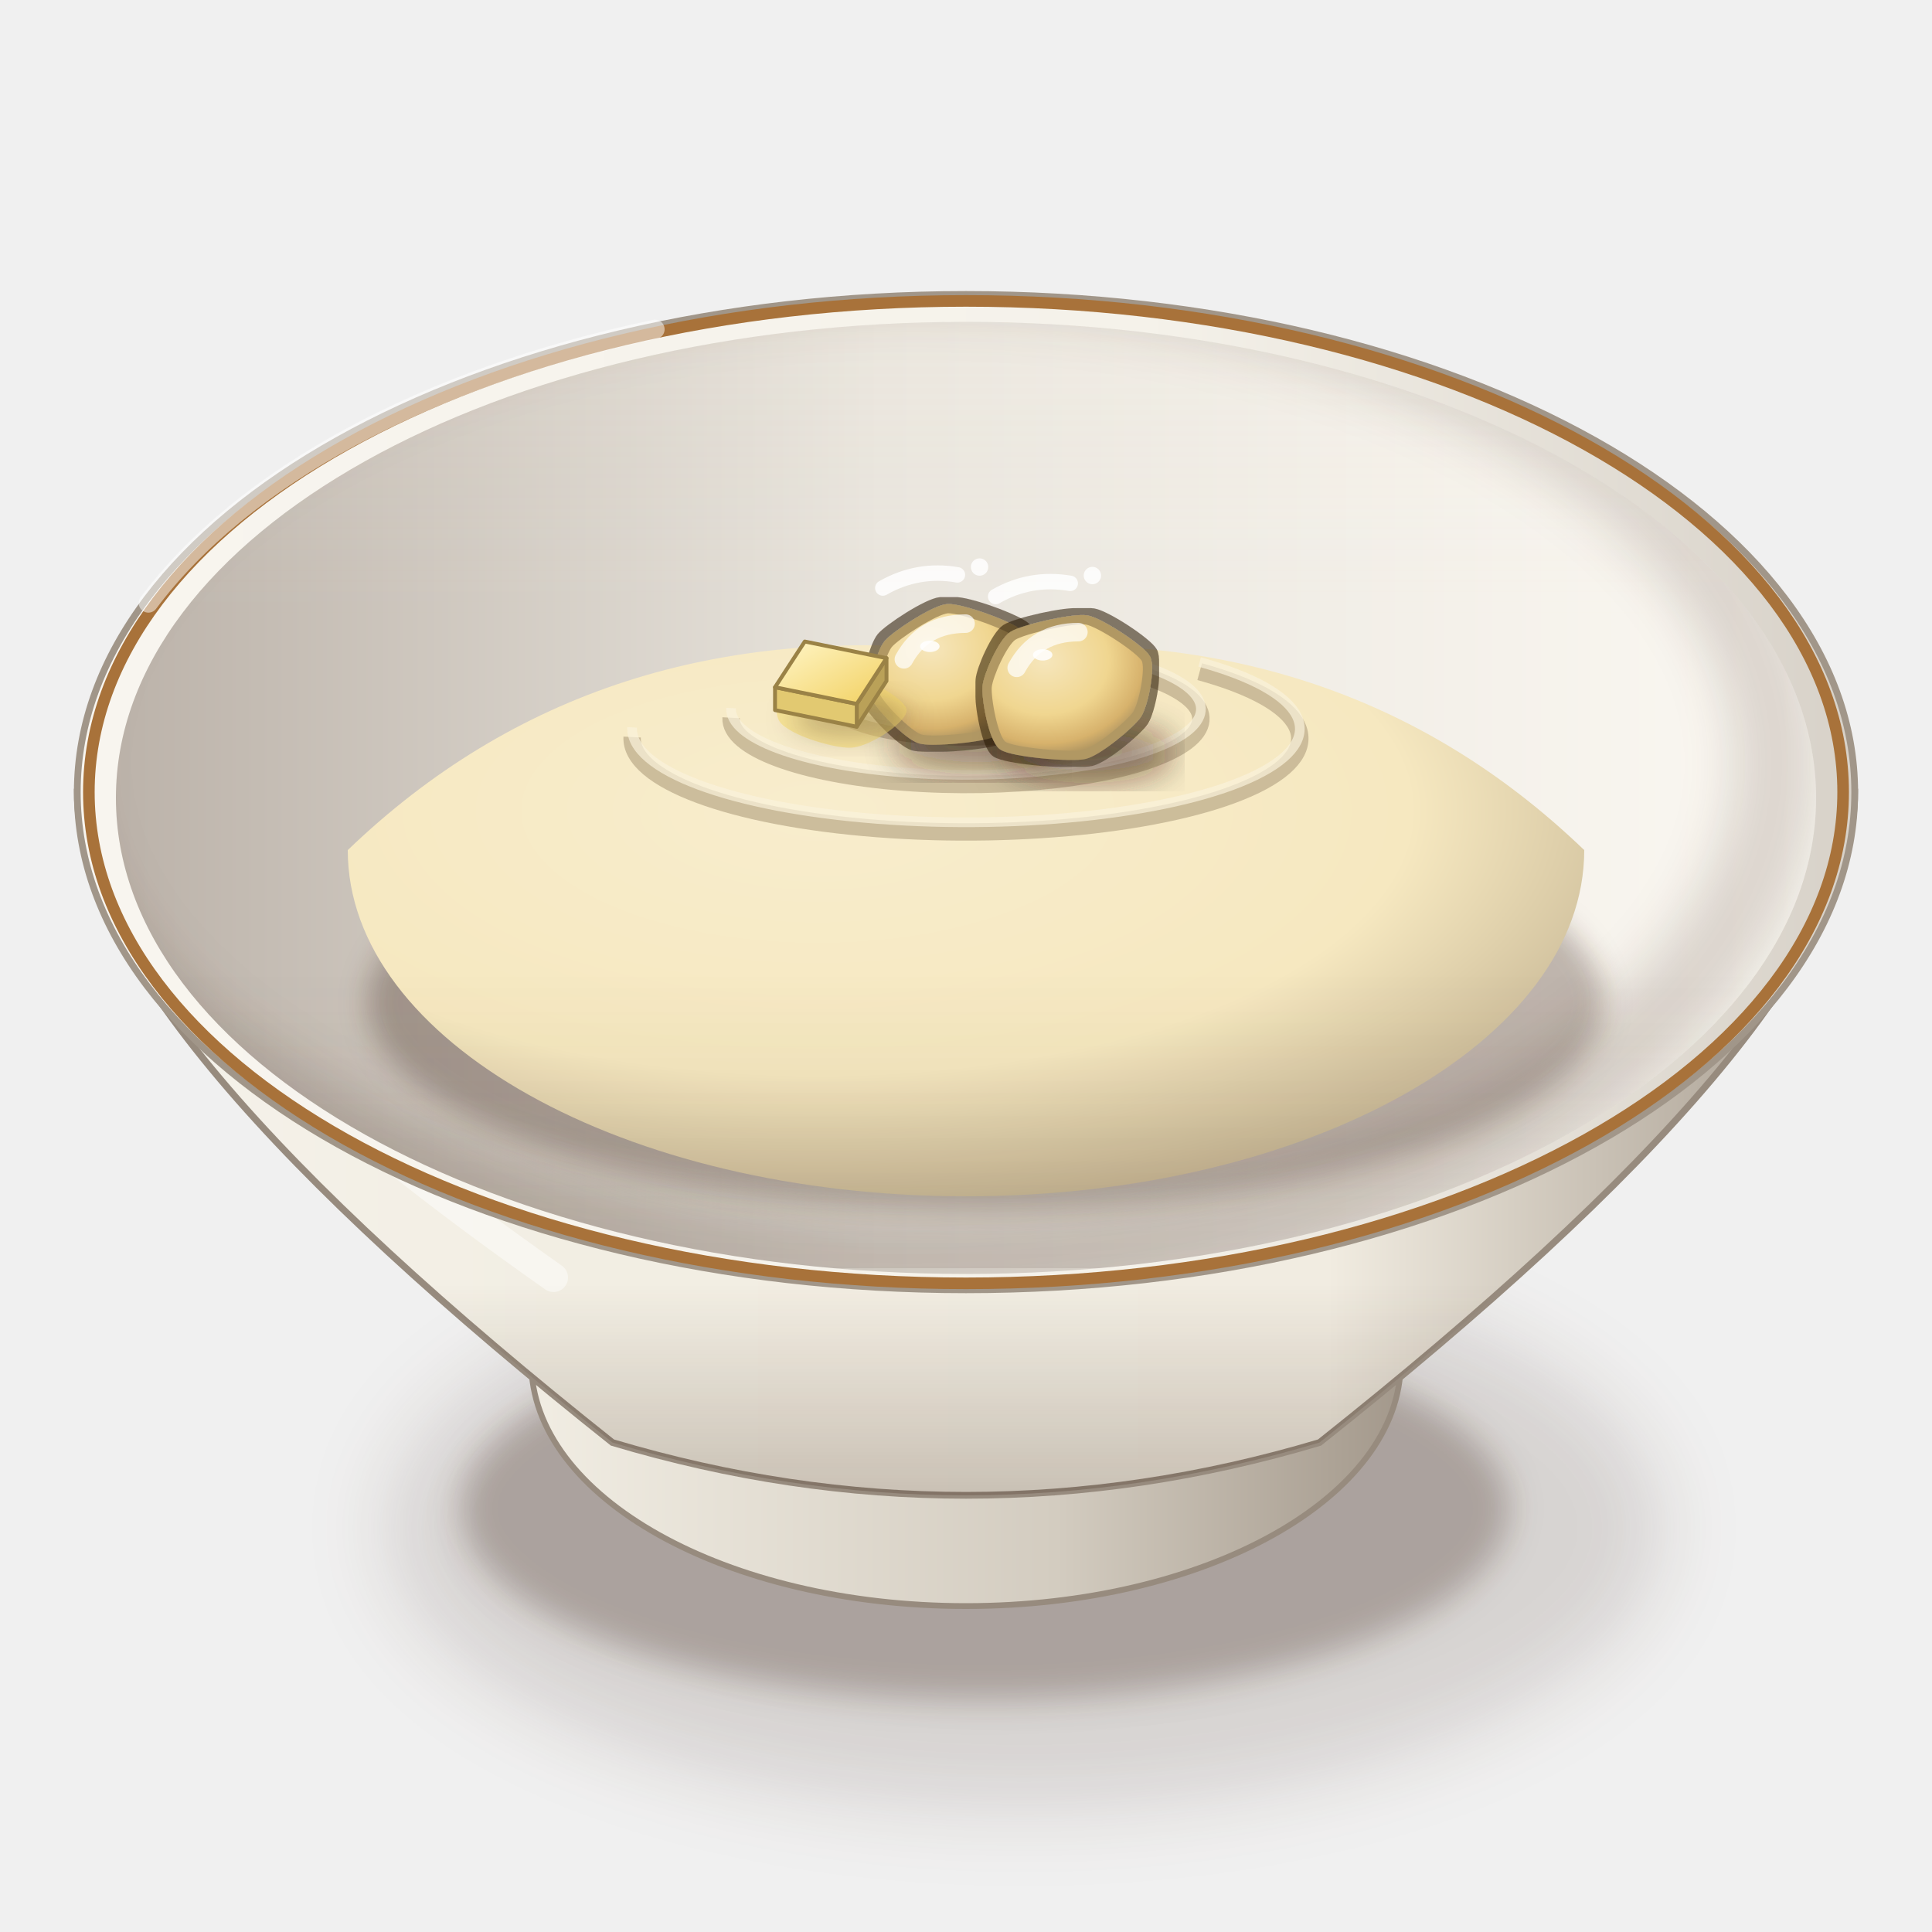
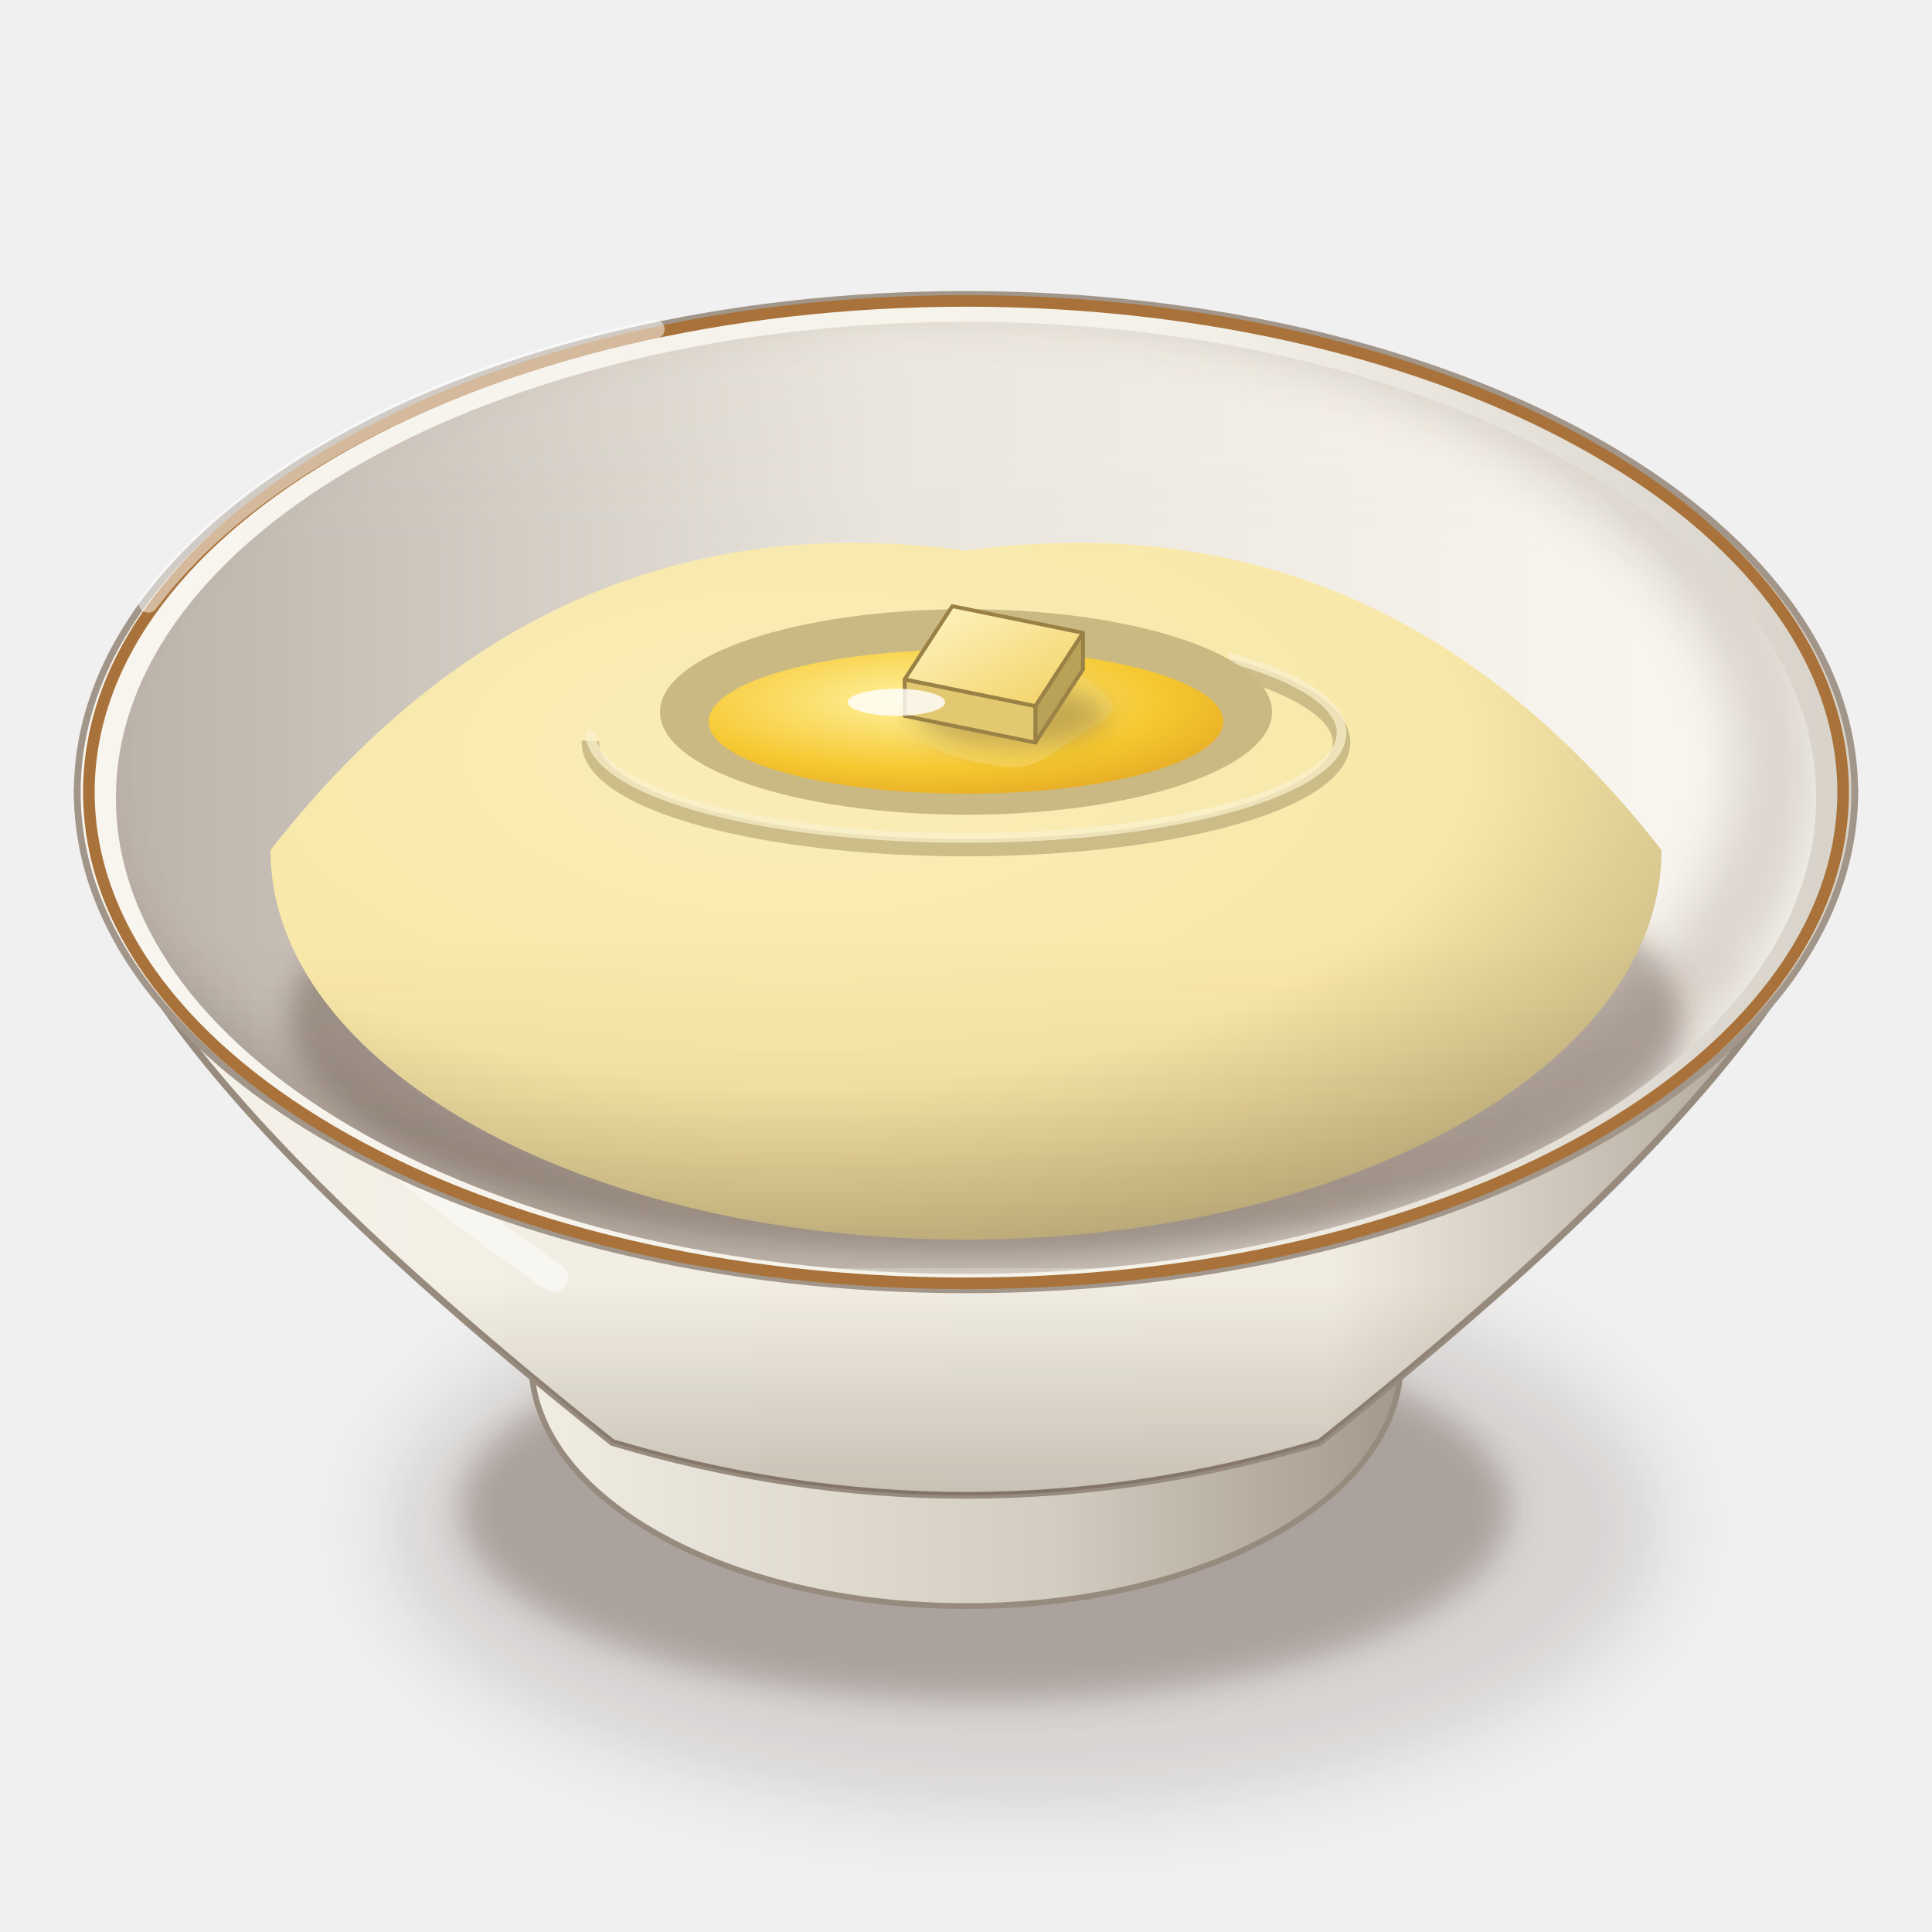
<svg xmlns="http://www.w3.org/2000/svg" viewBox="0 0 200 200" width="400" height="400">
  <defs>
    <filter id="eg_pure-1" x="-50%" y="-50%" width="200%" height="200%">
      <feGaussianBlur stdDeviation="4" />
    </filter>
    <filter id="eg_pure-2" x="-50%" y="-50%" width="200%" height="200%">
      <feGaussianBlur stdDeviation="1.6" />
    </filter>
    <linearGradient id="eg_pure-3" x1="0" y1="0" x2="1" y2="0">
      <stop offset="0" stop-color="#f2eee4" />
      <stop offset="0.6" stop-color="#d3ccc0" />
      <stop offset="1" stop-color="#a19689" />
    </linearGradient>
    <linearGradient id="eg_pure-4" x1="0" y1="0" x2="1" y2="0">
      <stop offset="0" stop-color="#f5f2eb" />
      <stop offset="0.28" stop-color="#f2eee3" />
      <stop offset="0.7" stop-color="#f1ece1" />
      <stop offset="1" stop-color="#a19689" />
    </linearGradient>
    <linearGradient id="eg_pure-5" x1="0" y1="0" x2="0" y2="1">
      <stop offset="0" stop-color="#3a2212" stop-opacity="0" />
      <stop offset="0.7" stop-color="#3a2212" stop-opacity="0" />
      <stop offset="1" stop-color="#3a2212" stop-opacity="0.22" />
    </linearGradient>
    <linearGradient id="eg_pure-6" x1="0" y1="0" x2="1" y2="0">
      <stop offset="0" stop-color="#f8f5ef" />
      <stop offset="0.6" stop-color="#f5f2ea" />
      <stop offset="1" stop-color="#d7d1c8" />
    </linearGradient>
    <linearGradient id="eg_pure-7" x1="0" y1="0" x2="1" y2="0">
      <stop offset="0" stop-color="#bcb3aa" />
      <stop offset="0.45" stop-color="#e9e5dd" />
      <stop offset="1" stop-color="#fbf8f2" />
    </linearGradient>
    <clipPath id="eg_pure-8">
      <path d="M12,82.6A88,49.28 0 1 0 188,82.6A88,49.28 0 1 0 12,82.6Z" />
    </clipPath>
    <filter id="eg_pure-9" x="-50%" y="-50%" width="200%" height="200%">
      <feGaussianBlur stdDeviation="2.5" />
    </filter>
    <clipPath id="eg_pure-10">
      <path d="M12,82.6 A88,49.28 0 0 0 188,82.6 L200,82.6 L200,0 L0,0 L0,82.6Z" />
    </clipPath>
    <filter id="eg_pure-11" x="-50%" y="-50%" width="200%" height="200%">
      <feGaussianBlur stdDeviation="1.4" />
    </filter>
    <radialGradient id="eg_pure-12" cx="0.38" cy="0.3" r="0.8">
-       <stop offset="0" stop-color="#f8edcd" />
-       <stop offset="0.6" stop-color="#f6e8c0" />
-       <stop offset="1" stop-color="#b9a888" />
+       <stop offset="0" stop-color="#f9edb9" />
+       <stop offset="0.6" stop-color="#f8e8a8" />
+       <stop offset="1" stop-color="#baa877" />
    </radialGradient>
-     <radialGradient id="eg_pure-13" cx="0.36" cy="0.3" r="0.72">
-       <stop offset="0" stop-color="#f6e6bc" />
-       <stop offset="0.55" stop-color="#f0d690" />
-       <stop offset="0.85" stop-color="#d7b26c" />
-       <stop offset="1" stop-color="#ab9260" />
+     <radialGradient id="eg_pure-13" cx="0.4" cy="0.35" r="0.8">
+       <stop offset="0" stop-color="#fff2a0" />
+       <stop offset="0.6" stop-color="#f6c830" />
+       <stop offset="1" stop-color="#e0a020" />
    </radialGradient>
-     <filter id="eg_pure-14" x="-8%" y="-8%" width="116%" height="116%">
-       <feMorphology in="SourceAlpha" operator="dilate" radius="0.7" result="d" />
-       <feFlood flood-color="#2a1206" flood-opacity="0.55" />
-       <feComposite in2="d" operator="in" result="o" />
-       <feMerge>
-         <feMergeNode in="o" />
-         <feMergeNode in="SourceGraphic" />
-       </feMerge>
-     </filter>
-     <linearGradient id="eg_pure-15" x1="0" y1="0" x2="1" y2="1">
+     <linearGradient id="eg_pure-14" x1="0" y1="0" x2="1" y2="1">
      <stop offset="0" stop-color="#fff6c8" />
      <stop offset="1" stop-color="#f2d060" />
    </linearGradient>
-     <linearGradient id="eg_pure-16" x1="0" y1="0" x2="0" y2="1">
+     <linearGradient id="eg_pure-15" x1="0" y1="0" x2="0" y2="1">
      <stop offset="0" stop-color="#fff8ec" stop-opacity="0.2" />
      <stop offset="0.45" stop-color="#fff8ec" stop-opacity="0" />
      <stop offset="0.75" stop-color="#3a2212" stop-opacity="0" />
      <stop offset="1" stop-color="#3a2212" stop-opacity="0.1" />
    </linearGradient>
  </defs>
  <ellipse cx="106" cy="158.18" rx="66.08" ry="29.08" fill="#3a2212" opacity="0.14" filter="url(#eg_pure-1)" />
  <ellipse cx="102" cy="156.18" rx="54.28" ry="19.82" fill="#3a2212" opacity="0.28" filter="url(#eg_pure-2)" />
  <path d="M53,135.06 L55,141.06 A45,25.2 0 0 0 145,141.06 L147,135.06Z" fill="url(#eg_pure-3)" stroke="#978b7e" stroke-width=".6" />
  <path d="M8,82 C8,98.8 29,122 63.4,149.33 Q100,160.26 136.6,149.33 C171,122 192,98.8 192,82Z" fill="url(#eg_pure-4)" stroke="#978b7e" stroke-width=".7" />
  <path d="M8,82 C8,98.8 29,122 63.4,149.33 Q100,160.26 136.6,149.33 C171,122 192,98.8 192,82Z" fill="url(#eg_pure-5)" />
  <path d="M16,92 Q20,106 57.3,132.25" stroke="#fff" stroke-width="3" fill="none" stroke-linecap="round" opacity="0.45" />
  <path d="M8,82A92,51.52 0 1 0 192,82A92,51.52 0 1 0 8,82Z" fill="url(#eg_pure-6)" stroke="#a19689" stroke-width=".7" />
  <path d="M12,82.6A88,49.28 0 1 0 188,82.6A88,49.28 0 1 0 12,82.6Z" fill="url(#eg_pure-7)" />
  <g clip-path="url(#eg_pure-8)">
    <path d="M4,79A90,51.28 0 1 0 184,79A90,51.28 0 1 0 4,79Z" fill="none" stroke="#3a2212" stroke-width="9" opacity=".16" filter="url(#eg_pure-9)" />
  </g>
  <path d="M9.2,82A90.8,50.85 0 1 0 190.8,82A90.8,50.85 0 1 0 9.2,82Z" fill="none" stroke="#a8723a" stroke-width="1.2" />
  <g clip-path="url(#eg_pure-10)">
-     <ellipse cx="102" cy="103.74" rx="64" ry="21.5" fill="#3a2212" opacity="0.3" filter="url(#eg_pure-11)" />
-     <path d="M36,88 Q61.6,63.4 100,67.34 Q138.4,63.4 164,88 A64,35.84 0 0 1 36,88Z" fill="url(#eg_pure-12)" />
-     <path d="M85.92,72.3 A14.08,3.94 0 1 0 109.86,69.54" stroke="#bdad8c" stroke-width="1.8" fill="none" opacity=".75" />
-     <path d="M85.92,71.3 A14.08,3.94 0 1 0 109.86,68.54" stroke="#faf2dc" stroke-width="1" fill="none" opacity=".7" />
-     <path d="M75.68,74.3 A24.32,6.81 0 1 0 117.02,69.54" stroke="#bdad8c" stroke-width="1.8" fill="none" opacity=".75" />
-     <path d="M75.68,73.3 A24.32,6.81 0 1 0 117.02,68.54" stroke="#faf2dc" stroke-width="1" fill="none" opacity=".7" />
-     <path d="M65.44,76.3 A34.56,9.68 0 1 0 124.19,69.53" stroke="#bdad8c" stroke-width="1.8" fill="none" opacity=".75" />
-     <path d="M65.44,75.3 A34.56,9.68 0 1 0 124.19,68.53" stroke="#faf2dc" stroke-width="1" fill="none" opacity=".7" />
-     <g filter="url(#eg_pure-14)">
-       <g transform="translate(98.61 70.27) scale(1.2) translate(-98.61 -70.27)">
-         <ellipse cx="100.61" cy="75.87" rx="7" ry="2.24" fill="#3a2212" opacity="0.35" filter="url(#eg_pure-11)" />
-         <g transform="translate(98.61 70.27)">
-           <path d="M6.65,0.86C6.42,1.72 4.32,4.22 3.37,4.65C2.43,5.08 -1.83,5.5 -2.83,5.18C-3.84,4.86 -6.38,2.27 -6.65,1.45C-6.92,0.63 -6.17,-2.25 -5.55,-3C-4.93,-3.75 -1.56,-5.96 -0.44,-6.05C0.69,-6.13 5.01,-4.56 5.72,-3.87C6.42,-3.18 6.89,0.01 6.65,0.86Z" fill="url(#eg_pure-13)" stroke="#b19864" stroke-width=".8" />
-           <path d="M-4.2,-1.68 Q-2.52,-4.76 1.12,-4.76" stroke="#fff" stroke-width="1.6" fill="none" stroke-linecap="round" opacity=".7" />
-           <ellipse cx="-1.96" cy="-2.8" rx="0.84" ry="0.49" fill="#fff" opacity=".85" />
-         </g>
-       </g>
-     </g>
-     <g transform="translate(95.25 60.19) rotate(-10)">
-       <path d="M-3.92,0 Q0,-1.41 3.92,0" stroke="#fff" stroke-width="1.6" fill="none" stroke-linecap="round" opacity="0.85" />
-       <circle cx="6.32" cy="-.4" r=".9" fill="#fff" opacity="0.85" />
-     </g>
-     <g filter="url(#eg_pure-14)">
-       <g transform="translate(110.29 71.15) scale(1.2) translate(-110.29 -71.15)">
-         <ellipse cx="112.29" cy="76.75" rx="7" ry="2.24" fill="#3a2212" opacity="0.35" filter="url(#eg_pure-11)" />
-         <g transform="translate(110.29 71.15)">
-           <path d="M6.19,2.32C5.66,3.15 2.81,5.52 1.65,5.79C0.5,6.06 -4.56,5.62 -5.4,5.03C-6.24,4.45 -6.84,0.89 -6.75,-0.05C-6.67,-1 -5.41,-3.85 -4.55,-4.43C-3.69,-5 0.68,-6 1.83,-5.81C2.98,-5.61 6.5,-3.28 6.94,-2.47C7.38,-1.66 6.72,1.5 6.19,2.32Z" fill="url(#eg_pure-13)" stroke="#b19864" stroke-width=".8" />
-           <path d="M-4.2,-1.68 Q-2.52,-4.76 1.12,-4.76" stroke="#fff" stroke-width="1.6" fill="none" stroke-linecap="round" opacity=".7" />
-           <ellipse cx="-1.96" cy="-2.8" rx="0.84" ry="0.49" fill="#fff" opacity=".85" />
-         </g>
-       </g>
-     </g>
-     <g transform="translate(106.93 61.07) rotate(-10)">
-       <path d="M-3.92,0 Q0,-1.41 3.92,0" stroke="#fff" stroke-width="1.6" fill="none" stroke-linecap="round" opacity="0.85" />
-       <circle cx="6.32" cy="-.4" r=".9" fill="#fff" opacity="0.85" />
-     </g>
-     <path d="M93.85,73.5C93.91,74.16 92.72,75.21 91.88,75.79C91.04,76.38 89.43,77.28 88.23,77.39C87.02,77.5 85,76.92 83.88,76.53C82.76,76.14 81.23,75.42 80.76,74.77C80.28,74.13 80.24,72.87 80.7,72.22C81.15,71.56 82.69,70.65 83.78,70.38C84.88,70.11 86.81,70.25 87.98,70.4C89.14,70.54 90.65,70.9 91.53,71.37C92.41,71.84 93.8,72.84 93.85,73.5Z" fill="#f8dc70" opacity=".55" />
-     <ellipse cx="88" cy="74.4" rx="6.06" ry="1.94" fill="#3a2212" opacity="0.28" filter="url(#eg_pure-11)" />
-     <path d="M91.77,68.13L88.69,72.87L88.69,75.23L91.77,70.49Z" fill="#baa158" stroke="#9a8246" stroke-width="0.4" stroke-linejoin="round" />
-     <path d="M88.69,72.87L80.23,71.14L80.23,73.51L88.69,75.23Z" fill="#e2c971" stroke="#9a8246" stroke-width="0.4" stroke-linejoin="round" />
-     <path d="M83.31,66.41L91.77,68.13L88.69,72.87L80.23,71.14Z" fill="url(#eg_pure-15)" stroke="#9a8246" stroke-width="0.4" stroke-linejoin="round" />
+     <ellipse cx="102" cy="105.53" rx="72" ry="24.19" fill="#3a2212" opacity="0.3" filter="url(#eg_pure-11)" />
+     <path d="M28,88 Q56.8,51.1 100,57 Q143.2,51.1 172,88 A72,40.32 0 0 1 28,88Z" fill="url(#eg_pure-12)" />
+     <path d="M84.16,72.7 A15.84,4.44 0 1 0 111.09,69.59" stroke="#bead7b" stroke-width="1.8" fill="none" opacity=".75" />
+     <path d="M84.16,71.7 A15.84,4.44 0 1 0 111.09,68.59" stroke="#fbf2cf" stroke-width="1" fill="none" opacity=".7" />
+     <path d="M72.64,74.7 A27.36,7.66 0 1 0 119.15,69.34" stroke="#bead7b" stroke-width="1.8" fill="none" opacity=".75" />
+     <path d="M72.64,73.7 A27.36,7.66 0 1 0 119.15,68.34" stroke="#fbf2cf" stroke-width="1" fill="none" opacity=".7" />
+     <path d="M61.12,76.7 A38.88,10.89 0 1 0 127.22,69.08" stroke="#bead7b" stroke-width="1.8" fill="none" opacity=".75" />
+     <path d="M61.12,75.7 A38.88,10.89 0 1 0 127.22,68.08" stroke="#fbf2cf" stroke-width="1" fill="none" opacity=".7" />
+     <ellipse cx="100" cy="73.7" rx="31.68" ry="10.64" fill="#cbb984" />
+     <ellipse cx="100" cy="74.7" rx="26.64" ry="7.46" fill="url(#eg_pure-13)" />
+     <path d="M115.2,73.2C115.15,74.24 112.5,75.66 111.1,76.59C109.69,77.51 107.69,79.11 105.82,79.36C103.96,79.61 100.54,78.85 98.67,78.25C96.8,77.65 94.01,76.41 93.32,75.35C92.64,74.29 93.25,72.24 94.1,71.2C94.95,70.17 97.23,68.98 98.97,68.43C100.7,67.89 103.79,67.36 105.66,67.54C107.53,67.73 110.01,68.8 111.44,69.65C112.87,70.49 115.25,72.16 115.2,73.2Z" fill="#f8dc70" opacity=".55" />
+     <ellipse cx="104.88" cy="74.1" rx="9.69" ry="3.1" fill="#3a2212" opacity="0.28" filter="url(#eg_pure-11)" />
+     <path d="M112.11,65.51L107.18,73.09L107.18,76.87L112.11,69.29Z" fill="#baa158" stroke="#9a8246" stroke-width="0.4" stroke-linejoin="round" />
+     <path d="M107.18,73.09L93.65,70.33L93.65,74.11L107.18,76.87Z" fill="#e2c971" stroke="#9a8246" stroke-width="0.4" stroke-linejoin="round" />
+     <path d="M98.58,62.75L112.11,65.51L107.18,73.09L93.65,70.33Z" fill="url(#eg_pure-14)" stroke="#9a8246" stroke-width="0.4" stroke-linejoin="round" />
+     <ellipse cx="92.8" cy="72.7" rx="5.04" ry="1.4" fill="#fff" opacity=".8" />
  </g>
-   <rect x="0" y="8.72" width="200" height="122.56" fill="url(#eg_pure-16)" clip-path="url(#eg_pure-8)" />
+   <rect x="0" y="-3.28" width="200" height="134.56" fill="url(#eg_pure-15)" clip-path="url(#eg_pure-8)" />
  <path d="M15.36,62.42 A92,51.52 0 0 1 67.8,34.09" stroke="#fff" stroke-width="2" fill="none" stroke-linecap="round" opacity="0.5" />
</svg>
